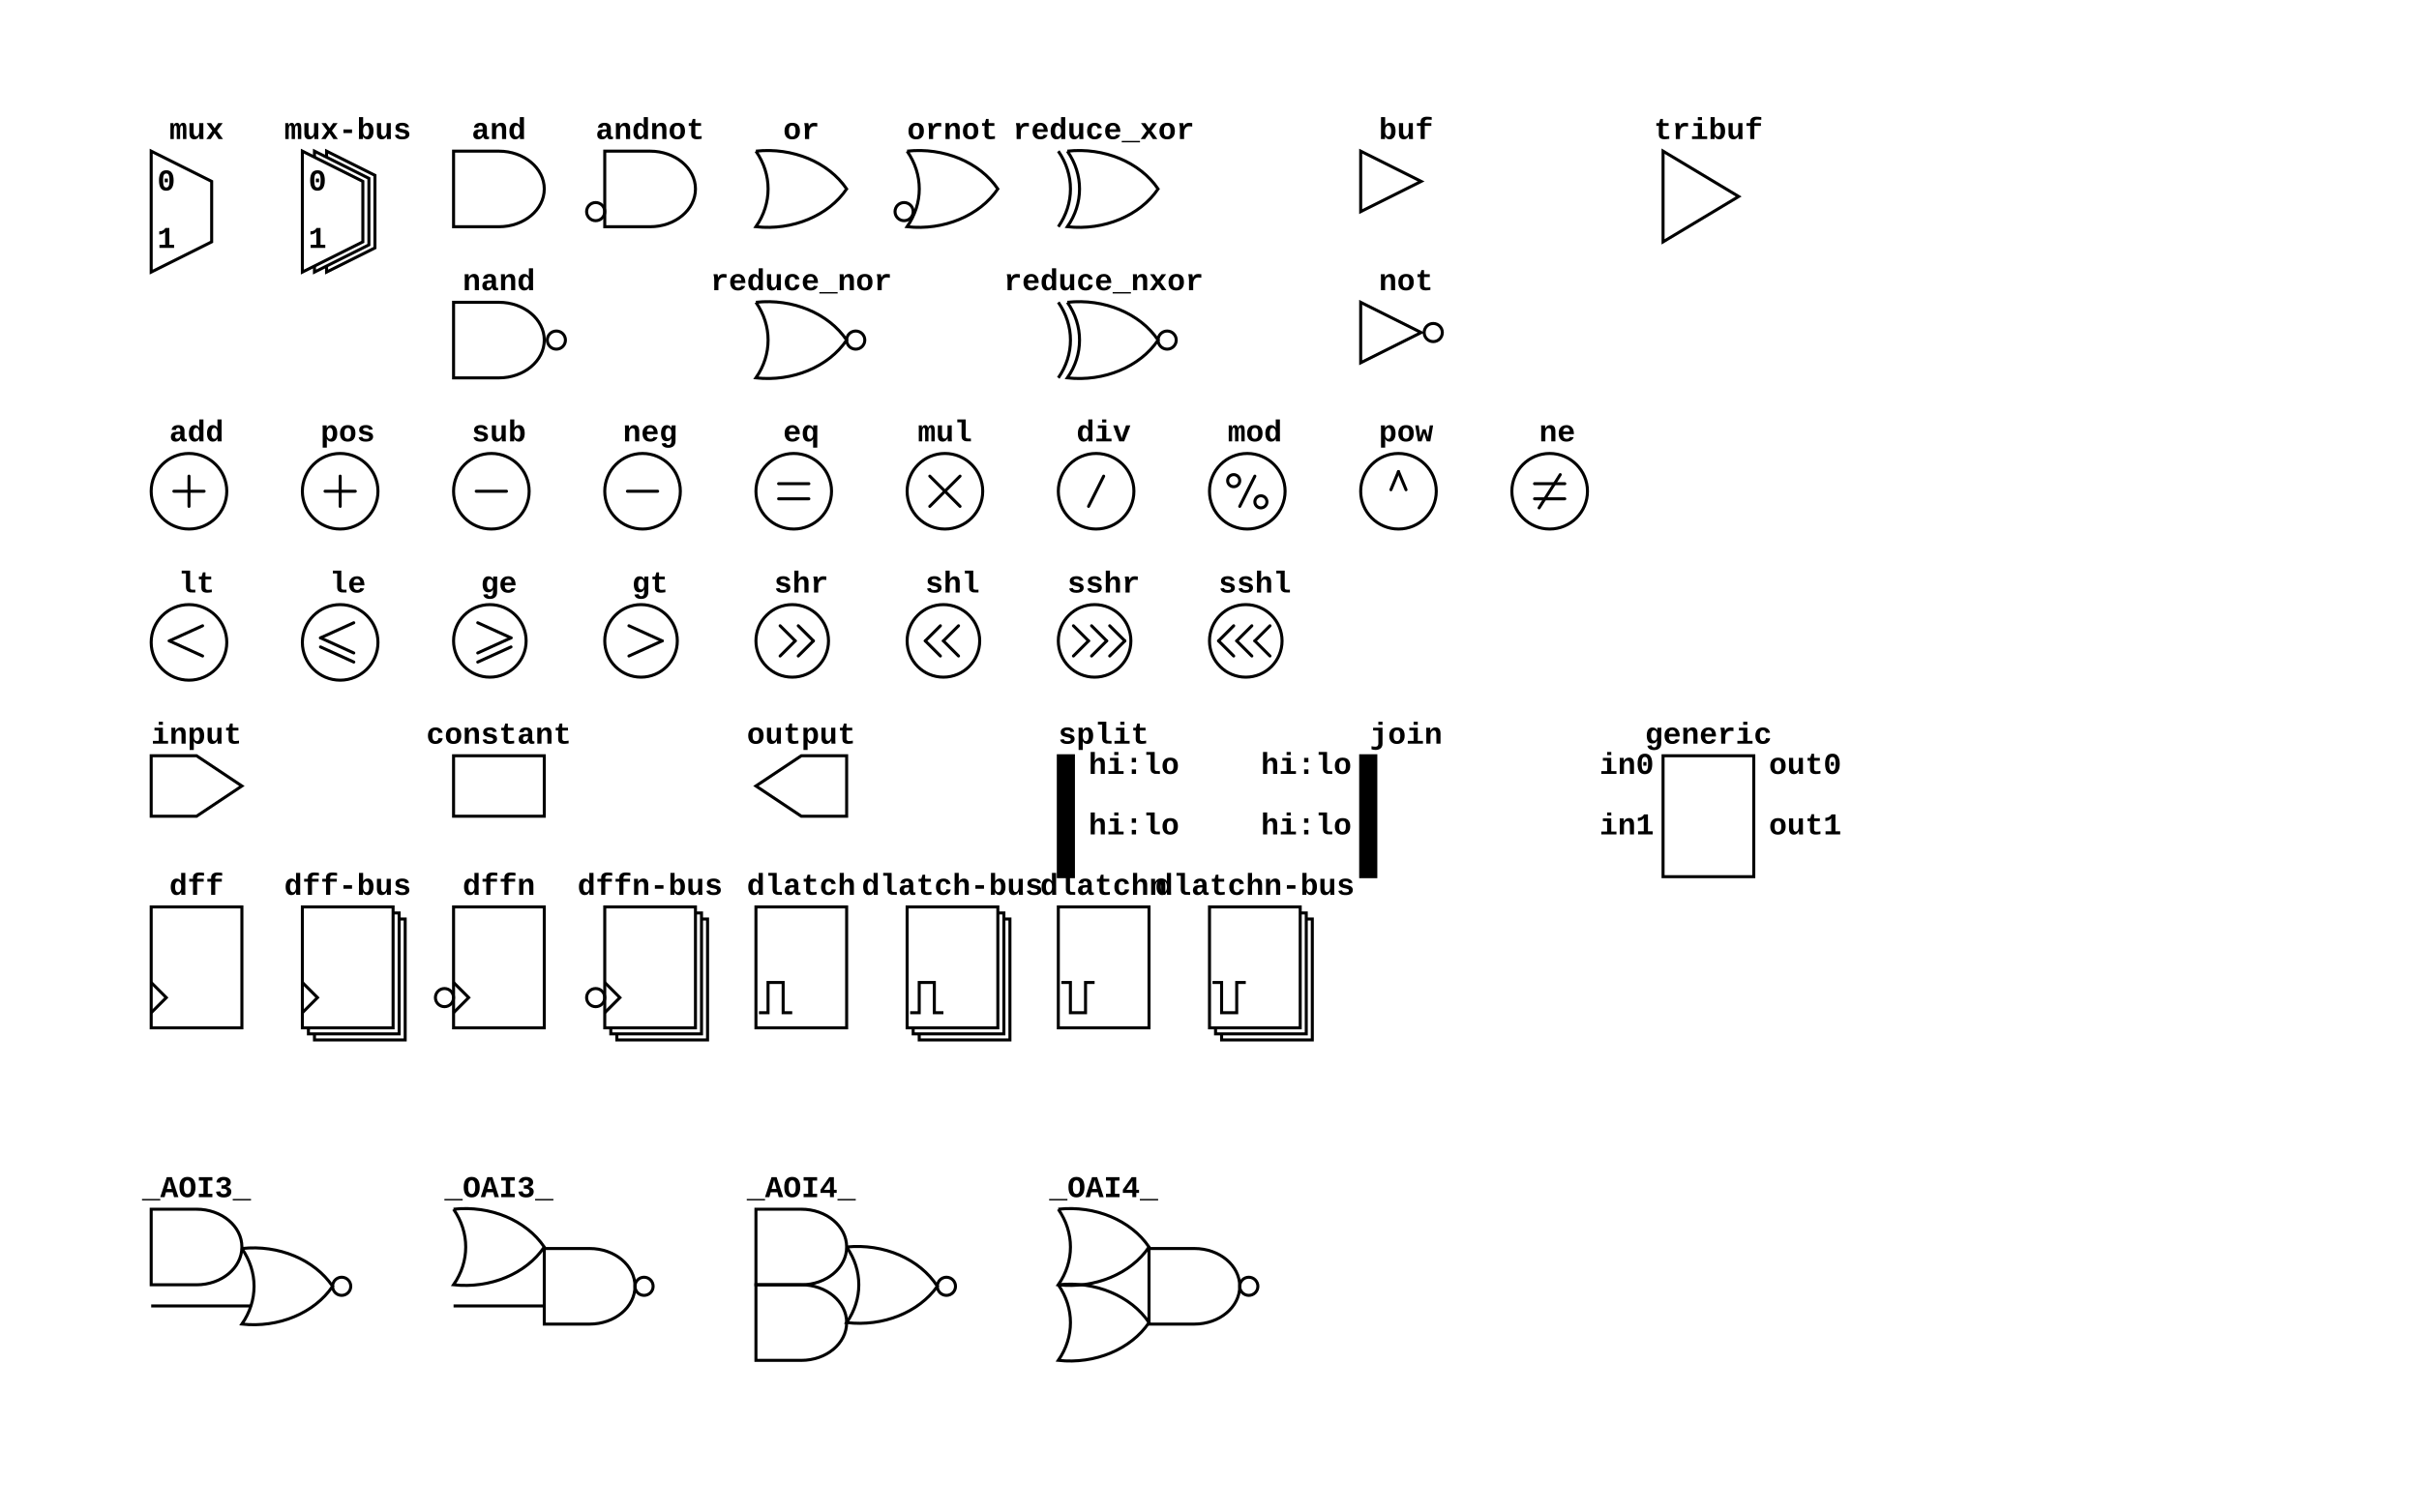
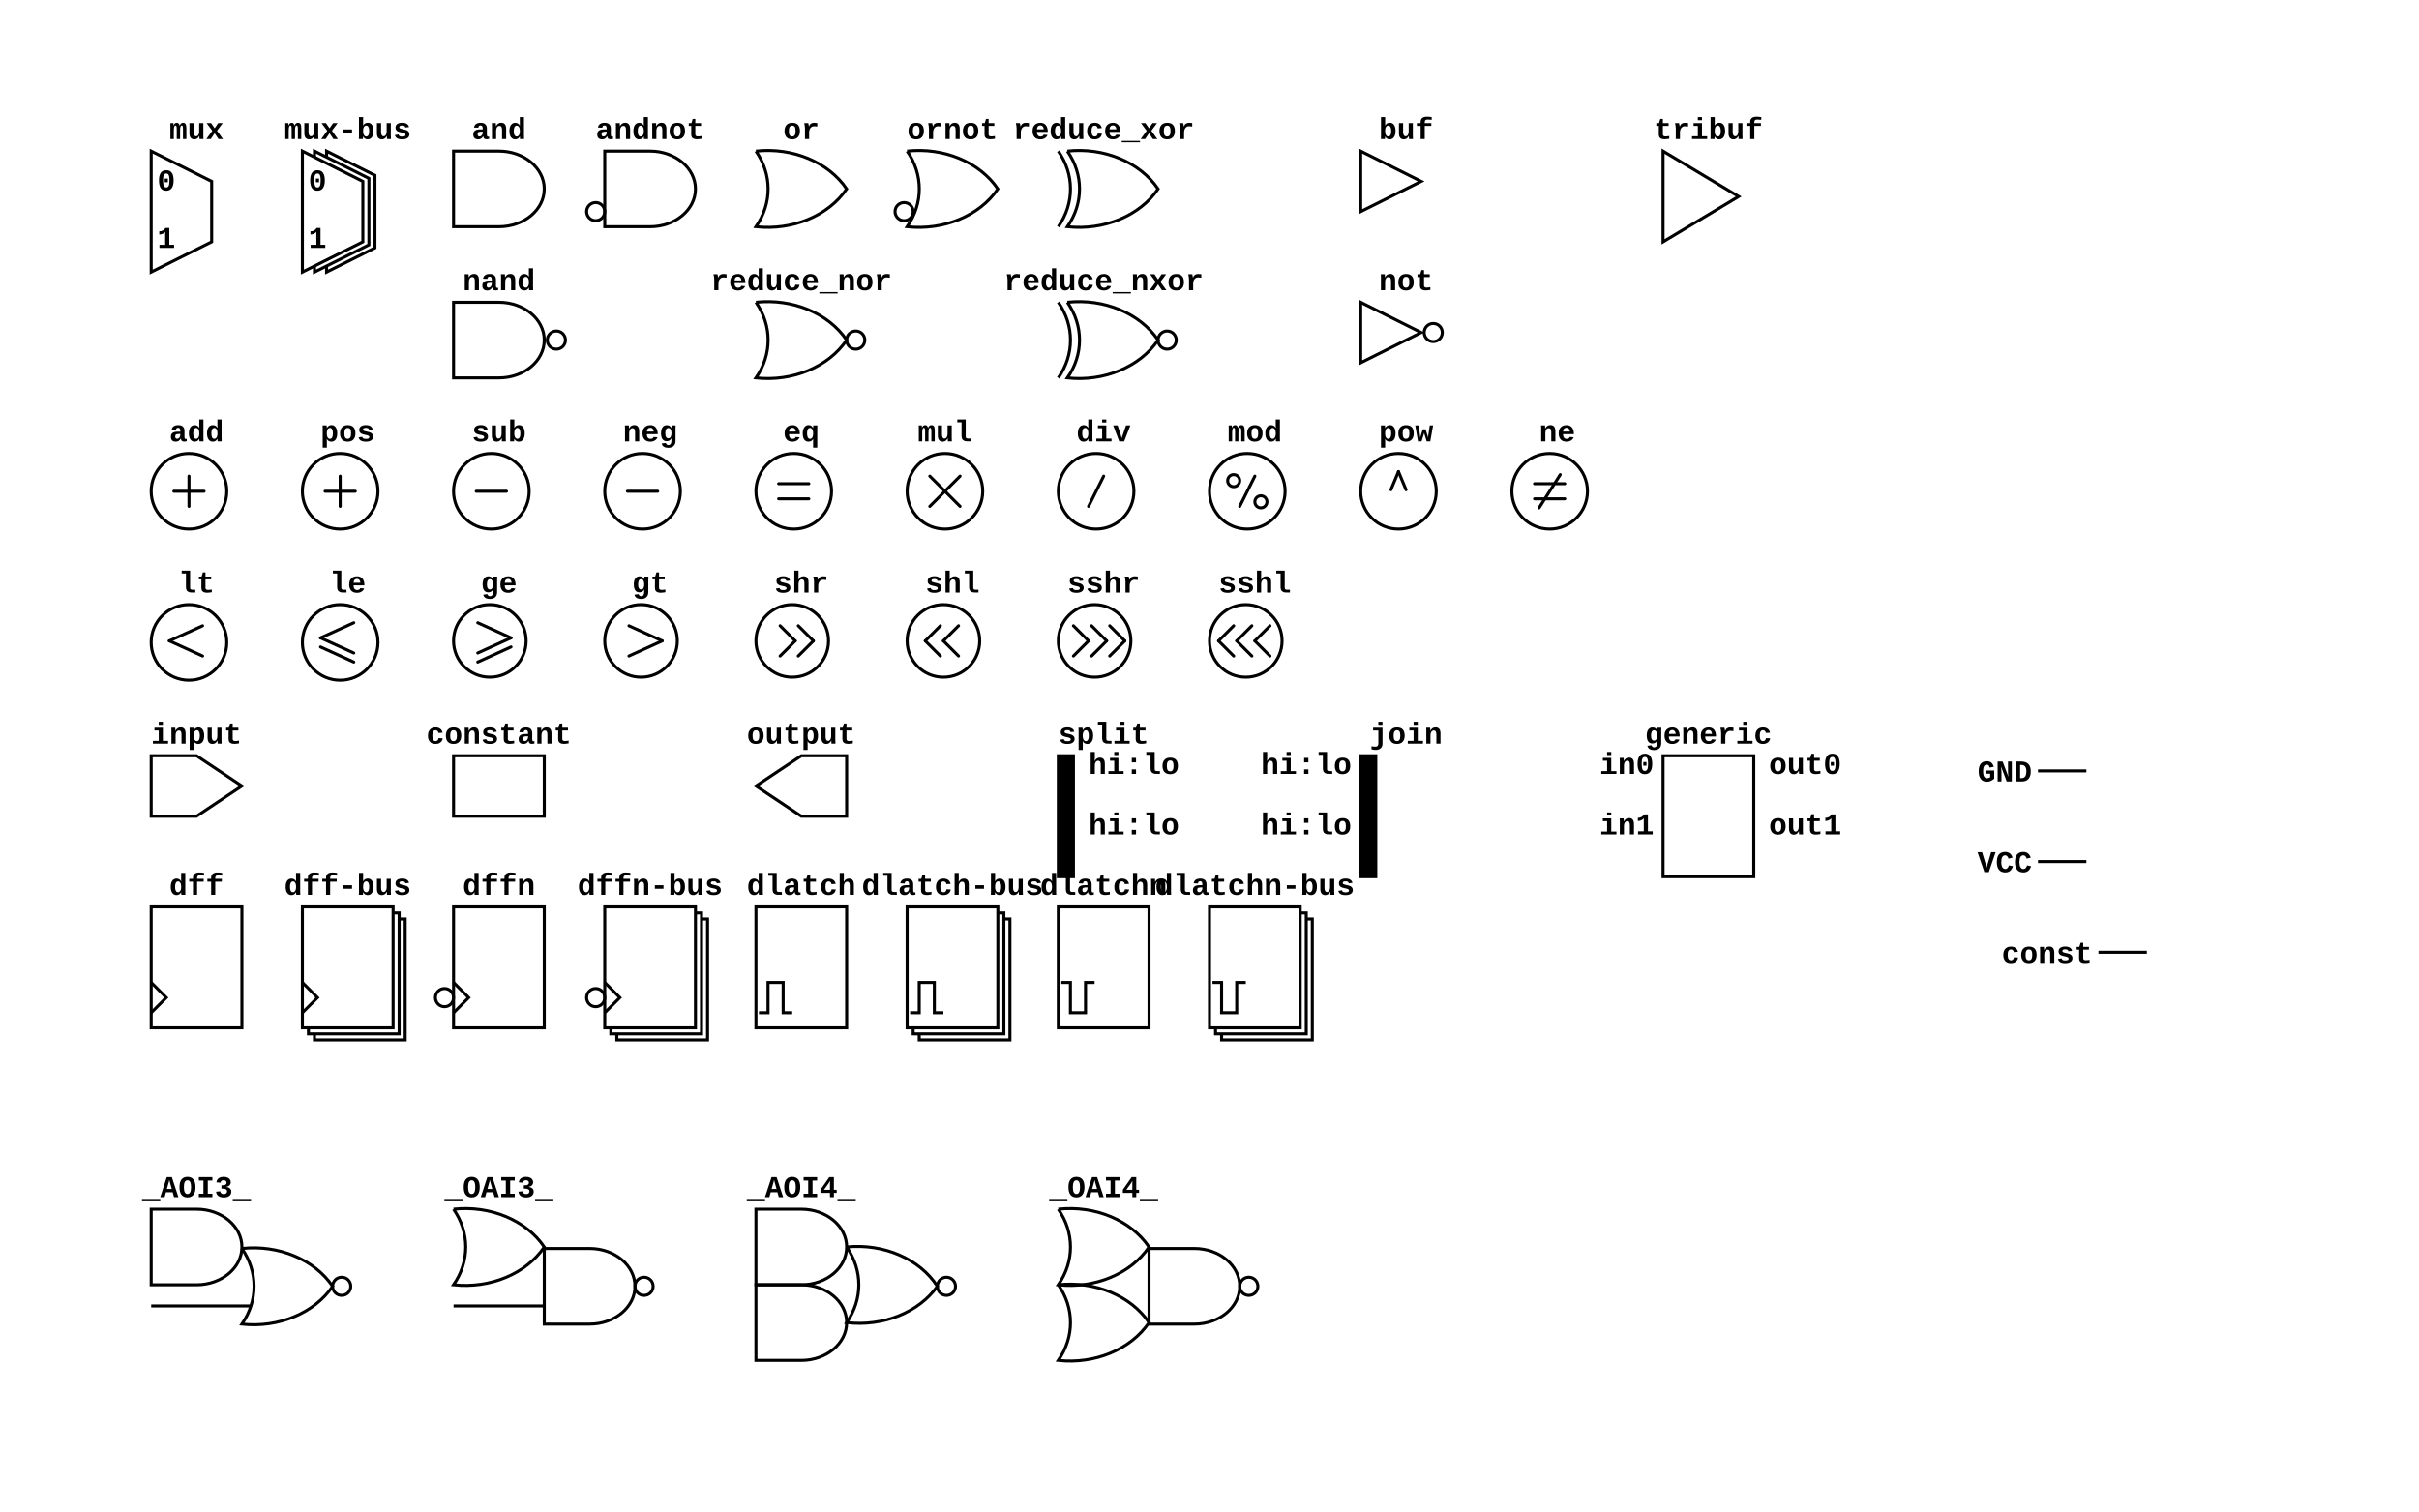
<svg xmlns="http://www.w3.org/2000/svg" xmlns:ns1="https://github.com/nturley/netlistsvg" width="800" height="500">
  <ns1:properties>
    <ns1:layoutEngine org.eclipse.elk.layered.spacing.nodeNodeBetweenLayers="35" org.eclipse.elk.spacing.nodeNode="35" org.eclipse.elk.layered.layering.strategy="LONGEST_PATH" />
    <ns1:low_priority_alias val="$dff" />
  </ns1:properties>
  <style>
svg {
  stroke:#000;
  fill:none;
}
text {
  fill:#000;
  stroke:none;
  font-size:10px;
  font-weight: bold;
  font-family: "Courier New", monospace;
}
line {
    stroke-linecap: round;
}
.nodelabel {
  text-anchor: middle;
}
.inputPortLabel {
  text-anchor: end;
}
.splitjoinBody {
  fill:#000;
}
.net {
  marker-end: url(#arrow);
}
</style>
  <defs>
    <marker id="arrow" viewBox="0 0 10 10" refX="10" refY="5" markerWidth="4" markerHeight="4" orient="auto-start-reverse">
      <path d="M 0 0 L 10 5 L 0 10 z" fill="#000" stroke="none" />
    </marker>
  </defs>
  <g ns1:type="mux" transform="translate(50, 50)" ns1:width="20" ns1:height="40">
    <text x="15" y="-4" class="nodelabel $cell_id" ns1:attribute="ref">mux</text>
    <ns1:alias val="$pmux" />
    <ns1:alias val="$mux" />
    <ns1:alias val="$_MUX_" />
    <path d="M0,0 L20,10 L20,30 L0,40 Z" class="$cell_id" />
    <text x="5" y="32" class="nodelabel $cell_id" ns1:attribute="">1</text>
    <text x="5" y="13" class="nodelabel $cell_id" ns1:attribute="">0</text>
    <g ns1:x="0" ns1:y="10" ns1:pid="A" />
    <g ns1:x="0" ns1:y="30" ns1:pid="B" />
    <g ns1:x="10" ns1:y="35" ns1:pid="S" />
    <g ns1:x="20" ns1:y="20" ns1:pid="Y" />
  </g>
  <g ns1:type="mux-bus" transform="translate(100, 50)" ns1:width="24" ns1:height="40">
    <text x="15" y="-4" class="nodelabel $cell_id" ns1:attribute="ref">mux-bus</text>
    <ns1:alias val="$pmux-bus" />
    <ns1:alias val="$mux-bus" />
    <ns1:alias val="$_MUX_-bus" />
    <path d="M0,0 L20,10 L20,30 L0,40 Z" class="$cell_id" />
    <path d="M4,2 L4,0 L22,9 L22,31 L4,40 L4,38" class="$cell_id" />
    <path d="M8,2 L8,0 L24,8 L24,32 L8,40 L8,38" class="$cell_id" />
    <text x="5" y="32" class="nodelabel $cell_id" ns1:attribute="">1</text>
    <text x="5" y="13" class="nodelabel $cell_id" ns1:attribute="">0</text>
    <g ns1:x="-1" ns1:y="10" ns1:pid="A" />
    <g ns1:x="-1" ns1:y="30" ns1:pid="B" />
    <g ns1:x="12" ns1:y="38" ns1:pid="S" />
    <g ns1:x="24.5" ns1:y="20" ns1:pid="Y" />
  </g>
  <g ns1:type="and" transform="translate(150,50)" ns1:width="30" ns1:height="25">
    <text x="15" y="-4" class="nodelabel $cell_id" ns1:attribute="ref">and</text>
    <ns1:alias val="$and" />
    <ns1:alias val="$logic_and" />
    <ns1:alias val="$_AND_" />
    <ns1:alias val="$reduce_and" />
    <path d="M0,0 L0,25 L15,25 A15 12.5 0 0 0 15,0 Z" class="$cell_id" />
    <g ns1:x="0" ns1:y="5" ns1:pid="A" />
    <g ns1:x="0" ns1:y="20" ns1:pid="B" />
    <g ns1:x="30" ns1:y="12.5" ns1:pid="Y" />
  </g>
  <g ns1:type="nand" transform="translate(150,100)" ns1:width="30" ns1:height="25">
    <text x="15" y="-4" class="nodelabel $cell_id" ns1:attribute="ref">nand</text>
    <ns1:alias val="$nand" />
    <ns1:alias val="$logic_nand" />
    <ns1:alias val="$_NAND_" />
    <path d="M0,0 L0,25 L15,25 A15 12.5 0 0 0 15,0 Z" class="$cell_id" />
    <circle cx="34" cy="12.5" r="3" class="$cell_id" />
    <g ns1:x="0" ns1:y="5" ns1:pid="A" />
    <g ns1:x="0" ns1:y="20" ns1:pid="B" />
    <g ns1:x="36" ns1:y="12.5" ns1:pid="Y" />
  </g>
  <g ns1:type="andnot" transform="translate(200,50)" ns1:width="30" ns1:height="25">
    <text x="15" y="-4" class="nodelabel $cell_id" ns1:attribute="ref">andnot</text>
    <ns1:alias val="$_ANDNOT_" />
    <path d="M0,0 L0,25 L15,25 A15 12.5 0 0 0 15,0 Z" class="$cell_id" />
    <circle cx="-3" cy="20" r="3" />
    <g ns1:x="0" ns1:y="5" ns1:pid="A" />
    <g ns1:x="-6" ns1:y="20" ns1:pid="B" />
    <g ns1:x="30" ns1:y="12.5" ns1:pid="Y" />
  </g>
  <g ns1:type="or" transform="translate(250,50)" ns1:width="30" ns1:height="25">
    <text x="15" y="-4" class="nodelabel $cell_id" ns1:attribute="ref">or</text>
    <ns1:alias val="$or" />
    <ns1:alias val="$logic_or" />
    <ns1:alias val="$_OR_" />
    <ns1:alias val="$reduce_or" />
    <ns1:alias val="$reduce_bool" />
    <path d="M0,0 A30 25 0 0 1 0,25 A30 25 0 0 0 30,12.5 A30 25 0 0 0 0,0" class="$cell_id" />
    <g ns1:x="2" ns1:y="5" ns1:pid="A" />
    <g ns1:x="2" ns1:y="20" ns1:pid="B" />
    <g ns1:x="30" ns1:y="12.5" ns1:pid="Y" />
  </g>
  <g ns1:type="reduce_nor" transform="translate(250, 100)" ns1:width="33" ns1:height="25">
    <text x="15" y="-4" class="nodelabel $cell_id" ns1:attribute="ref">reduce_nor</text>
    <ns1:alias val="$nor" />
    <ns1:alias val="$reduce_nor" />
    <ns1:alias val="$_NOR_" />
    <ns1:alias val="$_ORNOT_" />
    <path d="M0,0 A30 25 0 0 1 0,25 A30 25 0 0 0 30,12.5 A30 25 0 0 0 0,0" class="$cell_id" />
    <circle cx="33" cy="12.5" r="3" class="$cell_id" />
    <g ns1:x="2" ns1:y="5" ns1:pid="A" />
    <g ns1:x="2" ns1:y="20" ns1:pid="B" />
    <g ns1:x="36" ns1:y="12.5" ns1:pid="Y" />
  </g>
  <g ns1:type="ornot" transform="translate(300,50)" ns1:width="30" ns1:height="25">
    <text x="15" y="-4" class="nodelabel $cell_id" ns1:attribute="ref">ornot</text>
    <ns1:alias val="$_ORNOT_" />
    <path d="M0,0 A30 25 0 0 1 0,25 A30 25 0 0 0 30,12.5 A30 25 0 0 0 0,0" class="$cell_id" />
    <circle cx="-1" cy="20" r="3" />
    <g ns1:x="2" ns1:y="5" ns1:pid="A" />
    <g ns1:x="-4" ns1:y="20" ns1:pid="B" />
    <g ns1:x="30" ns1:y="12.5" ns1:pid="Y" />
  </g>
  <g ns1:type="reduce_xor" transform="translate(350, 50)" ns1:width="33" ns1:height="25">
    <text x="15" y="-4" class="nodelabel $cell_id" ns1:attribute="ref">reduce_xor</text>
    <ns1:alias val="$xor" />
    <ns1:alias val="$reduce_xor" />
    <ns1:alias val="$_XOR_" />
    <path d="M3,0 A30 25 0 0 1 3,25 A30 25 0 0 0 33,12.5 A30 25 0 0 0 3,0" class="$cell_id" />
    <path d="M0,0 A30 25 0 0 1 0,25" class="$cell_id" />
    <g ns1:x="2" ns1:y="5" ns1:pid="A" />
    <g ns1:x="2" ns1:y="20" ns1:pid="B" />
    <g ns1:x="33" ns1:y="12.5" ns1:pid="Y" />
  </g>
  <g ns1:type="reduce_nxor" transform="translate(350, 100)" ns1:width="33" ns1:height="25">
    <text x="15" y="-4" class="nodelabel $cell_id" ns1:attribute="ref">reduce_nxor</text>
    <ns1:alias val="$xnor" />
    <ns1:alias val="$reduce_xnor" />
    <ns1:alias val="$_XNOR_" />
    <path d="M3,0 A30 25 0 0 1 3,25 A30 25 0 0 0 33,12.5 A30 25 0 0 0 3,0" class="$cell_id" />
    <path d="M0,0 A30 25 0 0 1 0,25" class="$cell_id" />
    <circle cx="36" cy="12.5" r="3" class="$cell_id" />
    <g ns1:x="2" ns1:y="5" ns1:pid="A" />
    <g ns1:x="2" ns1:y="20" ns1:pid="B" />
    <g ns1:x="38" ns1:y="12.5" ns1:pid="Y" />
  </g>
  <g ns1:type="tribuf" transform="translate(550, 50)" ns1:width="15" ns1:height="30">
    <text x="15" y="-4" class="nodelabel $cell_id" ns1:attribute="ref">tribuf</text>
    <ns1:alias val="$tribuf" />
    <ns1:alias val="$_TRIBUF_" />
    <ns1:alias val="tribuf-bus" />
    <ns1:alias val="$tribuf-bus" />
    <ns1:alias val="$_TRIBUF_-bus" />
    <path d="M0,0 L25,15 L0,30 Z" class="$cell_id" />
    <g ns1:x="0" ns1:y="15" ns1:pid="A" />
    <g ns1:x="11" ns1:y="6" ns1:pid="EN" />
    <g ns1:x="25" ns1:y="15" ns1:pid="Y" />
  </g>
  <g ns1:type="not" transform="translate(450,100)" ns1:width="30" ns1:height="20">
    <text x="15" y="-4" class="nodelabel $cell_id" ns1:attribute="ref">not</text>
    <ns1:alias val="$_NOT_" />
    <ns1:alias val="$not" />
    <ns1:alias val="$logic_not" />
    <path d="M0,0 L0,20 L20,10 Z" class="$cell_id" />
    <circle cx="24" cy="10" r="3" class="$cell_id" />
    <g ns1:x="-1" ns1:y="10" ns1:pid="A" />
    <g ns1:x="27" ns1:y="10" ns1:pid="Y" />
  </g>
  <g ns1:type="buf" transform="translate(450,50)" ns1:width="30" ns1:height="20">
    <text x="15" y="-4" class="nodelabel $cell_id" ns1:attribute="ref">buf</text>
    <ns1:alias val="$_BUF_" />
    <path d="M0,0 L0,20 L20,10 Z" class="$cell_id" />
    <g ns1:x="0" ns1:y="10" ns1:pid="A" />
    <g ns1:x="20" ns1:y="10" ns1:pid="Y" />
  </g>
  <g ns1:type="add" transform="translate(50, 150)" ns1:width="25" ns1:height="25">
    <text x="15" y="-4" class="nodelabel $cell_id" ns1:attribute="ref">add</text>
    <ns1:alias val="$add" />
    <circle r="12.5" cx="12.5" cy="12.5" class="$cell_id" />
    <line x1="7.5" x2="17.5" y1="12.5" y2="12.5" class="$cell_id" />
    <line x1="12.5" x2="12.5" y1="7.5" y2="17.5" class="$cell_id" />
    <g ns1:x="2" ns1:y="5" ns1:pid="A" />
    <g ns1:x="2" ns1:y="20" ns1:pid="B" />
    <g ns1:x="26" ns1:y="12.5" ns1:pid="Y" />
  </g>
  <g ns1:type="pos" transform="translate(100, 150)" ns1:width="25" ns1:height="25">
    <text x="15" y="-4" class="nodelabel $cell_id" ns1:attribute="ref">pos</text>
    <ns1:alias val="$pos" />
    <circle r="12.5" cx="12.5" cy="12.5" class="$cell_id" />
    <line x1="7.5" x2="17.5" y1="12.5" y2="12.5" class="$cell_id" />
    <line x1="12.5" x2="12.5" y1="7.5" y2="17.5" class="$cell_id" />
    <g ns1:x="-1" ns1:y="12.5" ns1:pid="A" />
    <g ns1:x="26" ns1:y="12.5" ns1:pid="Y" />
  </g>
  <g ns1:type="sub" transform="translate(150,150)" ns1:width="25" ns1:height="25">
    <text x="15" y="-4" class="nodelabel $cell_id" ns1:attribute="ref">sub</text>
    <ns1:alias val="$sub" />
    <circle r="12.5" cx="12.5" cy="12.5" class="$cell_id" />
    <line x1="7.5" x2="17.5" y1="12.5" y2="12.5" class="$cell_id" />
    <g ns1:x="2" ns1:y="5" ns1:pid="A" />
    <g ns1:x="2" ns1:y="20" ns1:pid="B" />
    <g ns1:x="25" ns1:y="12.5" ns1:pid="Y" />
  </g>
  <g ns1:type="neg" transform="translate(200,150)" ns1:width="25" ns1:height="25">
    <text x="15" y="-4" class="nodelabel $cell_id" ns1:attribute="ref">neg</text>
    <ns1:alias val="$neg" />
    <circle r="12.5" cx="12.5" cy="12.5" class="$cell_id" />
    <line x1="7.5" x2="17.5" y1="12.5" y2="12.5" class="$cell_id" />
    <g ns1:x="0" ns1:y="12.5" ns1:pid="A" />
    <g ns1:x="25" ns1:y="12.5" ns1:pid="Y" />
  </g>
  <g ns1:type="eq" transform="translate(250,150)" ns1:width="25" ns1:height="25">
    <text x="15" y="-4" class="nodelabel $cell_id" ns1:attribute="ref">eq</text>
    <ns1:alias val="$eq" />
    <ns1:alias val="$eqx" />
    <circle r="12.5" cx="12.5" cy="12.5" class="$cell_id" />
    <line x1="7.5" x2="17.5" y1="10" y2="10" class="$cell_id" />
    <line x1="7.5" x2="17.5" y1="15" y2="15" class="$cell_id" />
    <g ns1:x="2" ns1:y="5" ns1:pid="A" />
    <g ns1:x="2" ns1:y="20" ns1:pid="B" />
    <g ns1:x="25" ns1:y="12.5" ns1:pid="Y" />
  </g>
  <g ns1:type="mul" transform="translate(300, 150)" ns1:width="25" ns1:height="25">
    <ns1:alias val="$mul" />
    <text x="12.5" y="-4" class="nodelabel $cell_id" ns1:attribute="ref">mul</text>
    <circle r="12.5" cx="12.5" cy="12.5" class="$cell_id" />
    <line x1="7.5" x2="17.5" y1="7.5" y2="17.5" class="$cell_id" />
    <line x1="17.5" x2="7.5" y1="7.5" y2="17.5" class="$cell_id" />
    <g ns1:x="2" ns1:y="5" ns1:pid="A" />
    <g ns1:x="2" ns1:y="20" ns1:pid="B" />
    <g ns1:x="26" ns1:y="12.5" ns1:pid="Y" />
  </g>
  <g ns1:type="div" transform="translate(350, 150)" ns1:width="25" ns1:height="25">
    <text x="15" y="-4" class="nodelabel $cell_id" ns1:attribute="ref">div</text>
    <ns1:alias val="$div" />
    <circle r="12.5" cx="12.5" cy="12.5" class="$cell_id" />
    <line x1="15" x2="10" y1="7.5" y2="17.5" class="$cell_id" />
    <g ns1:x="2" ns1:y="5" ns1:pid="A" />
    <g ns1:x="2" ns1:y="20" ns1:pid="B" />
    <g ns1:x="26" ns1:y="12.5" ns1:pid="Y" />
  </g>
  <g ns1:type="mod" transform="translate(400, 150)" ns1:width="25" ns1:height="25">
    <text x="15" y="-4" class="nodelabel $cell_id" ns1:attribute="ref">mod</text>
    <ns1:alias val="$mod" />
    <circle r="12.5" cx="12.5" cy="12.5" class="$cell_id" />
    <line x1="15" x2="10" y1="7.5" y2="17.5" class="$cell_id" />
    <circle r="2" cx="8" cy="9" class="$cell_id" />
    <circle r="2" cx="17" cy="16" class="$cell_id" />
    <g ns1:x="2" ns1:y="5" ns1:pid="A" />
    <g ns1:x="2" ns1:y="20" ns1:pid="B" />
    <g ns1:x="26" ns1:y="12.5" ns1:pid="Y" />
  </g>
  <g ns1:type="pow" transform="translate(450, 150)" ns1:width="25" ns1:height="25">
    <text x="15" y="-4" class="nodelabel $cell_id" ns1:attribute="ref">pow</text>
    <ns1:alias val="$pow" />
    <circle r="12.5" cx="12.5" cy="12.5" class="$cell_id" />
    <line x1="10" x2="12.5" y1="12" y2="6" class="$cell_id" />
    <line x1="15" x2="12.5" y1="12" y2="6" class="$cell_id" />
    <g ns1:x="2" ns1:y="5" ns1:pid="A" />
    <g ns1:x="2" ns1:y="20" ns1:pid="B" />
    <g ns1:x="26" ns1:y="12.5" ns1:pid="Y" />
  </g>
  <g ns1:type="ne" transform="translate(500,150)" ns1:width="25" ns1:height="25">
    <text x="15" y="-4" class="nodelabel $cell_id" ns1:attribute="ref">ne</text>
    <ns1:alias val="$ne" />
    <ns1:alias val="$nex" />
    <circle r="12.5" cx="12.5" cy="12.5" class="$cell_id" />
    <line x1="7.5" x2="17.5" y1="10" y2="10" class="$cell_id" />
    <line x1="7.5" x2="17.5" y1="15" y2="15" class="$cell_id" />
    <line x1="9" x2="16" y1="18" y2="7" class="$cell_id" />
    <g ns1:x="2" ns1:y="5" ns1:pid="A" />
    <g ns1:x="2" ns1:y="20" ns1:pid="B" />
    <g ns1:x="25" ns1:y="12.5" ns1:pid="Y" />
  </g>
  <g ns1:type="lt" transform="translate(50,200)" ns1:width="25" ns1:height="25">
    <text x="15" y="-4" class="nodelabel $cell_id" ns1:attribute="ref">lt</text>
    <ns1:alias val="$lt" />
    <circle r="12.5" cx="12.5" cy="12.5" class="$cell_id" />
    <line x1="6" x2="17" y1="12" y2="7" class="$cell_id" />
    <line x1="6" x2="17" y1="12" y2="17" class="$cell_id" />
    <g ns1:x="2" ns1:y="5" ns1:pid="A" />
    <g ns1:x="2" ns1:y="20" ns1:pid="B" />
    <g ns1:x="25" ns1:y="12.5" ns1:pid="Y" />
  </g>
  <g ns1:type="le" transform="translate(100,200)" ns1:width="25" ns1:height="25">
    <text x="15" y="-4" class="nodelabel $cell_id" ns1:attribute="ref">le</text>
    <ns1:alias val="$le" />
    <circle r="12.5" cx="12.5" cy="12.5" class="$cell_id" />
    <line x1="6" x2="17" y1="11" y2="6" class="$cell_id" />
    <line x1="6" x2="17" y1="11" y2="16" class="$cell_id" />
    <line x1="6" x2="17" y1="14" y2="19" class="$cell_id" />
    <g ns1:x="2" ns1:y="5" ns1:pid="A" />
    <g ns1:x="2" ns1:y="20" ns1:pid="B" />
    <g ns1:x="25" ns1:y="12.5" ns1:pid="Y" />
  </g>
  <g ns1:type="ge" transform="translate(150,200)" ns1:width="25" ns1:height="25">
    <text x="15" y="-4" class="nodelabel $cell_id" ns1:attribute="ref">ge</text>
    <ns1:alias val="$ge" />
    <circle r="12" cx="12" cy="12" class="$cell_id" />
    <line x1="8" x2="19" y1="6" y2="11" class="$cell_id" />
    <line x1="8" x2="19" y1="16" y2="11" class="$cell_id" />
    <line x1="8" x2="19" y1="19" y2="14" class="$cell_id" />
    <g ns1:x="2" ns1:y="5" ns1:pid="A" />
    <g ns1:x="2" ns1:y="20" ns1:pid="B" />
    <g ns1:x="25" ns1:y="12.5" ns1:pid="Y" />
  </g>
  <g ns1:type="gt" transform="translate(200,200)" ns1:width="25" ns1:height="25">
    <text x="15" y="-4" class="nodelabel $cell_id" ns1:attribute="ref">gt</text>
    <ns1:alias val="$gt" />
    <circle r="12" cx="12" cy="12" class="$cell_id" />
    <line x1="8" x2="19" y1="7" y2="12" class="$cell_id" />
    <line x1="8" x2="19" y1="17" y2="12" class="$cell_id" />
    <g ns1:x="2" ns1:y="5" ns1:pid="A" />
    <g ns1:x="2" ns1:y="20" ns1:pid="B" />
    <g ns1:x="25" ns1:y="12.5" ns1:pid="Y" />
  </g>
  <g ns1:type="shr" transform="translate(250,200)" ns1:width="25" ns1:height="25">
    <text x="15" y="-4" class="nodelabel $cell_id" ns1:attribute="ref">shr</text>
    <ns1:alias val="$shr" />
    <circle r="12" cx="12" cy="12" class="$cell_id" />
    <line x1="8" x2="13" y1="7" y2="12" class="$cell_id" />
    <line x1="8" x2="13" y1="17" y2="12" class="$cell_id" />
    <line x1="14" x2="19" y1="7" y2="12" class="$cell_id" />
    <line x1="14" x2="19" y1="17" y2="12" class="$cell_id" />
    <g ns1:x="2" ns1:y="5" ns1:pid="A" />
    <g ns1:x="2" ns1:y="20" ns1:pid="B" />
    <g ns1:x="25" ns1:y="12.5" ns1:pid="Y" />
  </g>
  <g ns1:type="shl" transform="translate(300,200)" ns1:width="25" ns1:height="25">
    <text x="15" y="-4" class="nodelabel $cell_id" ns1:attribute="ref">shl</text>
    <ns1:alias val="$shl" />
    <circle r="12" cx="12" cy="12" class="$cell_id" />
    <line x1="6" x2="11" y1="12" y2="7" class="$cell_id" />
    <line x1="6" x2="11" y1="12" y2="17" class="$cell_id" />
    <line x1="12" x2="17" y1="12" y2="7" class="$cell_id" />
    <line x1="12" x2="17" y1="12" y2="17" class="$cell_id" />
    <g ns1:x="2" ns1:y="5" ns1:pid="A" />
    <g ns1:x="2" ns1:y="20" ns1:pid="B" />
    <g ns1:x="25" ns1:y="12.5" ns1:pid="Y" />
  </g>
  <g ns1:type="sshr" transform="translate(350,200)" ns1:width="25" ns1:height="25">
    <text x="15" y="-4" class="nodelabel $cell_id" ns1:attribute="ref">sshr</text>
    <ns1:alias val="$sshr" />
    <circle r="12" cx="12" cy="12" class="$cell_id" />
    <line x1="5" x2="10" y1="7" y2="12" class="$cell_id" />
    <line x1="5" x2="10" y1="17" y2="12" class="$cell_id" />
    <line x1="11" x2="16" y1="7" y2="12" class="$cell_id" />
    <line x1="11" x2="16" y1="17" y2="12" class="$cell_id" />
    <line x1="17" x2="22" y1="7" y2="12" class="$cell_id" />
    <line x1="17" x2="22" y1="17" y2="12" class="$cell_id" />
    <g ns1:x="2" ns1:y="5" ns1:pid="A" />
    <g ns1:x="2" ns1:y="20" ns1:pid="B" />
    <g ns1:x="25" ns1:y="12.5" ns1:pid="Y" />
  </g>
  <g ns1:type="sshl" transform="translate(400,200)" ns1:width="25" ns1:height="25">
    <text x="15" y="-4" class="nodelabel $cell_id" ns1:attribute="ref">sshl</text>
    <ns1:alias val="$sshl" />
    <circle r="12" cx="12" cy="12" class="$cell_id" />
    <line x1="3" x2="8" y1="12" y2="7" class="$cell_id" />
    <line x1="3" x2="8" y1="12" y2="17" class="$cell_id" />
    <line x1="9" x2="14" y1="12" y2="7" class="$cell_id" />
    <line x1="9" x2="14" y1="12" y2="17" class="$cell_id" />
    <line x1="15" x2="20" y1="12" y2="7" class="$cell_id" />
    <line x1="15" x2="20" y1="12" y2="17" class="$cell_id" />
    <g ns1:x="2" ns1:y="5" ns1:pid="A" />
    <g ns1:x="2" ns1:y="20" ns1:pid="B" />
    <g ns1:x="25" ns1:y="12.5" ns1:pid="Y" />
  </g>
  <g ns1:type="inputExt" transform="translate(50,250)" ns1:width="30" ns1:height="20">
    <text x="15" y="-4" class="nodelabel $cell_id" ns1:attribute="ref">input</text>
    <ns1:alias val="$_inputExt_" />
    <path d="M0,0 L0,20 L15,20 L30,10 L15,0 Z" class="$cell_id" />
    <g ns1:x="30" ns1:y="10" ns1:pid="Y" />
  </g>
  <g ns1:type="constant" transform="translate(150,250)" ns1:width="30" ns1:height="20">
    <text x="15" y="-4" class="nodelabel $cell_id" ns1:attribute="ref">constant</text>
    <ns1:alias val="$_constant_" />
    <rect width="30" height="20" class="$cell_id" />
    <g ns1:x="31" ns1:y="10" ns1:pid="Y" />
  </g>
+   <g ns1:type="GND" transform="translate(650,250)" ns1:width="40" ns1:height="10">
+     <text x="22" y="8.5" class="pinOut $cell_id" text-anchor="end">GND</text>
+     <ns1:alias val="GND" />
+     <path fill="none" stroke="#000" d="M24,5 L40,5" class="$cell_id" />
+     <g ns1:x="40" ns1:y="5" ns1:pid="G" />
+   </g>
+   <g ns1:type="VCC" transform="translate(650,280)" ns1:width="40" ns1:height="10">
+     <text x="22" y="8.5" class="pinOut $cell_id" text-anchor="end">VCC</text>
+     <ns1:alias val="VCC" />
+     <path fill="none" stroke="#000" d="M24,5 L40,5" class="$cell_id" />
+     <g ns1:x="40" ns1:y="5" ns1:pid="P" />
+   </g>
+   <g ns1:type="CONST" transform="translate(650,310)" ns1:width="60" ns1:height="10">
+     <text x="42" y="8.5" class="pinOut $cell_id" ns1:attribute="ref" text-anchor="end">const</text>
+     <ns1:alias val="CONST" />
+     <path fill="none" stroke="#000" d="M44,5 L60,5" class="$cell_id" />
+     <g ns1:x="60" ns1:y="5" ns1:pid="O" />
+   </g>
  <g ns1:type="outputExt" transform="translate(250,250)" ns1:width="30" ns1:height="20">
    <text x="15" y="-4" class="nodelabel $cell_id" ns1:attribute="ref">output</text>
    <ns1:alias val="$_outputExt_" />
    <path d="M30,0 L30,20 L15,20 L0,10 L15,0 Z" class="$cell_id" />
    <g ns1:x="0" ns1:y="10" ns1:pid="A" />
  </g>
  <g ns1:type="split" transform="translate(350,250)" ns1:width="5" ns1:height="40">
    <text x="15" y="-4" class="nodelabel $cell_id" ns1:attribute="ref">split</text>
    <rect width="5" height="40" class="splitjoinBody" ns1:generic="body" />
    <ns1:alias val="$_split_" />
    <g ns1:x="0" ns1:y="20" ns1:pid="in" />
    <g transform="translate(5, 10)" ns1:x="4" ns1:y="10" ns1:pid="out0">
      <text x="5" y="-4">hi:lo</text>
    </g>
    <g transform="translate(5, 30)" ns1:x="4" ns1:y="30" ns1:pid="out1">
      <text x="5" y="-4">hi:lo</text>
    </g>
  </g>
  <g ns1:type="join" transform="translate(450,250)" ns1:width="4" ns1:height="40">
    <text x="15" y="-4" class="nodelabel $cell_id" ns1:attribute="ref">join</text>
    <rect width="5" height="40" class="splitjoinBody" ns1:generic="body" />
    <ns1:alias val="$_join_" />
    <g ns1:x="5" ns1:y="20" ns1:pid="out" />
    <g transform="translate(0, 10)" ns1:x="0" ns1:y="10" ns1:pid="in0">
      <text x="-3" y="-4" class="inputPortLabel">hi:lo</text>
    </g>
    <g transform="translate(0, 30)" ns1:x="0" ns1:y="30" ns1:pid="in1">
      <text x="-3" y="-4" class="inputPortLabel">hi:lo</text>
    </g>
  </g>
  <g ns1:type="dff" transform="translate(50,300)" ns1:width="30" ns1:height="40">
    <text x="15" y="-4" class="nodelabel $cell_id" ns1:attribute="ref">dff</text>
    <ns1:alias val="$dff" />
    <ns1:alias val="$_DFF_" />
    <ns1:alias val="$_DFF_P_" />
    <ns1:alias val="$adff" />
    <ns1:alias val="$_DFF_" />
    <ns1:alias val="$_DFF_P_" />
    <ns1:alias val="$sdff" />
    <ns1:alias val="$_DFF_" />
    <ns1:alias val="$_DFF_P_" />
    <rect width="30" height="40" x="0" y="0" class="$cell_id" />
    <path d="M0,35 L5,30 L0,25" class="$cell_id" />
    <g ns1:x="31" ns1:y="10" ns1:pid="Q" />
    <g ns1:x="-1" ns1:y="30" ns1:pid="CLK" />
    <g ns1:x="-1" ns1:y="30" ns1:pid="C" />
    <g ns1:x="-1" ns1:y="10" ns1:pid="D" />
    <g ns1:x="15" ns1:y="40" ns1:pid="ARST" />
    <g ns1:x="15" ns1:y="40" ns1:pid="SRST" />
  </g>
  <g ns1:type="dff-bus" transform="translate(100,300)" ns1:width="34" ns1:height="44">
    <text x="15" y="-4" class="nodelabel $cell_id" ns1:attribute="ref">dff-bus</text>
    <ns1:alias val="$dff-bus" />
    <ns1:alias val="$_DFF_-bus" />
    <ns1:alias val="$_DFF_P_-bus" />
    <ns1:alias val="adff-bus" />
    <ns1:alias val="$adff-bus" />
    <ns1:alias val="$_DFF_-bus" />
    <ns1:alias val="$_DFF_P_-bus" />
    <ns1:alias val="sdff-bus" />
    <ns1:alias val="$sdff-bus" />
    <ns1:alias val="$_DFF_-bus" />
    <ns1:alias val="$_DFF_P_-bus" />
    <rect width="30" height="40" x="0" y="0" class="$cell_id" />
    <path d="M0,35 L5,30 L0,25" class="$cell_id" />
    <path d="M30,2 L32,2 L32,42 L2,42 L2,40" class="$cell_id" />
    <path d="M32,4 L34,4 L34,44 L4,44 L4,42" class="$cell_id" />
    <g ns1:x="35" ns1:y="10" ns1:pid="Q" />
    <g ns1:x="-1" ns1:y="30" ns1:pid="CLK" />
    <g ns1:x="-1" ns1:y="30" ns1:pid="C" />
    <g ns1:x="-1" ns1:y="10" ns1:pid="D" />
    <g ns1:x="17" ns1:y="44" ns1:pid="ARST" />
    <g ns1:x="17" ns1:y="44" ns1:pid="SRST" />
  </g>
  <g ns1:type="dffn" transform="translate(150,300)" ns1:width="30" ns1:height="40">
    <text x="15" y="-4" class="nodelabel $cell_id" ns1:attribute="ref">dffn</text>
    <ns1:alias val="$dffn" />
    <ns1:alias val="$_DFF_N_" />
    <rect width="30" height="40" x="0" y="0" class="$cell_id" />
    <path d="M0,35 L5,30 L0,25" class="$cell_id" />
    <circle cx="-3" cy="30" r="3" class="$cell_id" />
    <g ns1:x="30" ns1:y="10" ns1:pid="Q" />
    <g ns1:x="-6" ns1:y="30" ns1:pid="CLK" />
    <g ns1:x="-6" ns1:y="30" ns1:pid="C" />
    <g ns1:x="0" ns1:y="10" ns1:pid="D" />
  </g>
  <g ns1:type="dffn-bus" transform="translate(200,300)" ns1:width="30" ns1:height="40">
    <text x="15" y="-4" class="nodelabel $cell_id" ns1:attribute="ref">dffn-bus</text>
    <ns1:alias val="$dffn-bus" />
    <ns1:alias val="$_DFF_N_-bus" />
    <rect width="30" height="40" x="0" y="0" class="$cell_id" />
    <path d="M0,35 L5,30 L0,25" class="$cell_id" />
    <circle cx="-3" cy="30" r="3" class="$cell_id" />
    <path d="M30,2 L32,2 L32,42 L2,42 L2,40" class="$cell_id" />
    <path d="M32,4 L34,4 L34,44 L4,44 L4,42" class="$cell_id" />
    <g ns1:x="35" ns1:y="10" ns1:pid="Q" />
    <g ns1:x="-6" ns1:y="30" ns1:pid="CLK" />
    <g ns1:x="-6" ns1:y="30" ns1:pid="C" />
    <g ns1:x="0" ns1:y="10" ns1:pid="D" />
  </g>
  <g ns1:type="dlatch" transform="translate(250,300)" ns1:width="30" ns1:height="40">
    <text x="15" y="-4" class="nodelabel $cell_id" ns1:attribute="ref">dlatch</text>
    <ns1:alias val="$dlatch" />
    <ns1:alias val="$_DLATCH_" />
    <ns1:alias val="adlatch" />
    <ns1:alias val="$adlatch" />
    <rect width="30" height="40" x="0" y="0" class="$cell_id" />
    <path d="M 1,35 H 4 V 25 h 5 v 10 h 3" class="$cell_id" />
    <g ns1:x="30" ns1:y="10" ns1:pid="Q" />
    <g ns1:x="0" ns1:y="10" ns1:pid="D" />
    <g ns1:x="-1" ns1:y="30" ns1:pid="EN" />
    <g ns1:x="15" ns1:y="40" ns1:pid="ARST" />
  </g>
  <g ns1:type="dlatch-bus" transform="translate(300,300)" ns1:width="30" ns1:height="40">
    <text x="15" y="-4" class="nodelabel $cell_id" ns1:attribute="ref">dlatch-bus</text>
    <ns1:alias val="$dlatch-bus" />
    <ns1:alias val="$_DLATCH_-bus" />
    <ns1:alias val="adlatch-bus" />
    <ns1:alias val="$adlatch-bus" />
    <rect width="30" height="40" x="0" y="0" class="$cell_id" />
    <path d="M 1,35 H 4 V 25 h 5 v 10 h 3" class="$cell_id" />
    <path d="M30,2 L32,2 L32,42 L2,42 L2,40" class="$cell_id" />
    <path d="M32,4 L34,4 L34,44 L4,44 L4,42" class="$cell_id" />
    <g ns1:x="35" ns1:y="10" ns1:pid="Q" />
    <g ns1:x="0" ns1:y="10" ns1:pid="D" />
    <g ns1:x="-1" ns1:y="30" ns1:pid="EN" />
    <g ns1:x="17" ns1:y="44" ns1:pid="ARST" />
  </g>
  <g ns1:type="dlatchn" transform="translate(350,300)" ns1:width="30" ns1:height="40">
    <text x="15" y="-4" class="nodelabel $cell_id" ns1:attribute="ref">dlatchn</text>
    <ns1:alias val="$dlatchn" />
    <ns1:alias val="$_DLATCH_N_" />
    <rect width="30" height="40" x="0" y="0" class="$cell_id" />
    <path d="M 1,25 H 4 V 35 H 9 V 25 h 3" class="$cell_id" />
    <g ns1:x="30" ns1:y="10" ns1:pid="Q" />
    <g ns1:x="0" ns1:y="10" ns1:pid="D" />
    <g ns1:x="-1" ns1:y="30" ns1:pid="EN" />
  </g>
  <g ns1:type="dlatchn-bus" transform="translate(400,300)" ns1:width="30" ns1:height="40">
    <text x="15" y="-4" class="nodelabel $cell_id" ns1:attribute="ref">dlatchn-bus</text>
    <ns1:alias val="$dlatchn-bus" />
    <ns1:alias val="$_DLATCH_N_-bus" />
    <rect width="30" height="40" x="0" y="0" class="$cell_id" />
    <path d="M 1,25 H 4 V 35 H 9 V 25 h 3" class="$cell_id" />
    <path d="M30,2 L32,2 L32,42 L2,42 L2,40" class="$cell_id" />
    <path d="M32,4 L34,4 L34,44 L4,44 L4,42" class="$cell_id" />
    <g ns1:x="35" ns1:y="10" ns1:pid="Q" />
    <g ns1:x="0" ns1:y="10" ns1:pid="D" />
    <g ns1:x="-1" ns1:y="30" ns1:pid="EN" />
  </g>
  <g ns1:type="_AOI3_" transform="translate(50, 400)" ns1:width="66" ns1:height="40">
    <text x="15" y="-4" class="nodelabel $cell_id" ns1:attribute="ref">_AOI3_</text>
    <ns1:alias val="$_AOI3_" />
    <path d="M0,0 L0,25 L15,25 A15 12.5 0 0 0 15,0 Z" class="$cell_id" />
    <path d="M30,13 A30 25 0 0 1 30,38 A30 25 0 0 0 60,25.5 A30 25 0 0 0 30,13" class="$cell_id" />
    <circle cx="63" cy="25.5" r="3" class="$cell_id" />
    <path d="M0,32 L33,32" />
    <g ns1:x="0" ns1:y="5" ns1:pid="A" />
    <g ns1:x="0" ns1:y="20" ns1:pid="B" />
    <g ns1:x="0" ns1:y="32" ns1:pid="C" />
    <g ns1:x="66" ns1:y="25.5" ns1:pid="Y" />
  </g>
  <g ns1:type="_OAI3_" transform="translate(150, 400)" ns1:width="66" ns1:height="40">
    <text x="15" y="-4" class="nodelabel $cell_id" ns1:attribute="ref">_OAI3_</text>
    <ns1:alias val="$_OAI3_" />
    <path d="M30,13 L30,38 L45,38 A15 12.5 0 0 0 45,13 Z" class="$cell_id" />
    <path d="M0,0 A30 25 0 0 1 0,25 A30 25 0 0 0 30,12.5 A30 25 0 0 0 0,0" class="$cell_id" />
    <circle cx="63" cy="25.5" r="3" class="$cell_id" />
    <path d="M0,32 L30,32" />
    <g ns1:x="2" ns1:y="5" ns1:pid="A" />
    <g ns1:x="2" ns1:y="20" ns1:pid="B" />
    <g ns1:x="0" ns1:y="32" ns1:pid="C" />
    <g ns1:x="66" ns1:y="25.5" ns1:pid="Y" />
  </g>
  <g ns1:type="_AOI4_" transform="translate(250, 400)" ns1:width="66" ns1:height="40">
    <text x="15" y="-4" class="nodelabel $cell_id" ns1:attribute="ref">_AOI4_</text>
    <ns1:alias val="$_AOI4_" />
    <path d="M0,0 L0,25 L15,25 A15 12.5 0 0 0 15,0 Z" class="$cell_id" />
    <path d="M0,25 L0,50 L15,50 A15 12.5 0 0 0 15,25 Z" class="$cell_id" />
    <path d="M30,12.5 A30 25 0 0 1 30,37.5 A30 25 0 0 0 60,25.5 A30 25 0 0 0 30,12.5" class="$cell_id" />
    <circle cx="63" cy="25.5" r="3" class="$cell_id" />
    <g ns1:x="0" ns1:y="5" ns1:pid="A" />
    <g ns1:x="0" ns1:y="20" ns1:pid="B" />
    <g ns1:x="0" ns1:y="30" ns1:pid="C" />
    <g ns1:x="0" ns1:y="45" ns1:pid="D" />
    <g ns1:x="66" ns1:y="25.5" ns1:pid="Y" />
  </g>
  <g ns1:type="_OAI4_" transform="translate(350, 400)" ns1:width="66" ns1:height="40">
    <text x="15" y="-4" class="nodelabel $cell_id" ns1:attribute="ref">_OAI4_</text>
    <ns1:alias val="$_OAI4_" />
    <path d="M30,13 L30,38 L45,38 A15 12.5 0 0 0 45,13 Z" class="$cell_id" />
    <path d="M0,0 A30 25 0 0 1 0,25 A30 25 0 0 0 30,12.5 A30 25 0 0 0 0,0" class="$cell_id" />
    <path d="M0,25 A30 25 0 0 1 0,50 A30 25 0 0 0 30,37.5 A30 25 0 0 0 0,25" class="$cell_id" />
    <circle cx="63" cy="25.5" r="3" class="$cell_id" />
    <g ns1:x="2" ns1:y="5" ns1:pid="A" />
    <g ns1:x="2" ns1:y="20" ns1:pid="B" />
    <g ns1:x="2" ns1:y="30" ns1:pid="C" />
    <g ns1:x="2" ns1:y="45" ns1:pid="D" />
    <g ns1:x="66" ns1:y="25.5" ns1:pid="Y" />
  </g>
  <g ns1:type="generic" transform="translate(550,250)" ns1:width="30" ns1:height="40">
    <text x="15" y="-4" class="nodelabel $cell_id" ns1:attribute="ref">generic</text>
    <rect width="30" height="40" ns1:generic="body" class="$cell_id" />
    <g transform="translate(30, 10)" ns1:x="30" ns1:y="10" ns1:pid="out0">
      <text x="5" y="-4" style="fill:#000; stroke:none" class="$cell_id">out0</text>
    </g>
    <g transform="translate(30, 30)" ns1:x="30" ns1:y="30" ns1:pid="out1">
      <text x="5" y="-4" style="fill:#000;stroke:none" class="$cell_id">out1</text>
    </g>
    <g transform="translate(0, 10)" ns1:x="0" ns1:y="10" ns1:pid="in0">
      <text x="-3" y="-4" class="inputPortLabel $cell_id">in0</text>
    </g>
    <g transform="translate(0, 30)" ns1:x="0" ns1:y="30" ns1:pid="in1">
      <text x="-3" y="-4" class="inputPortLabel $cell_id">in1</text>
    </g>
  </g>
</svg>
